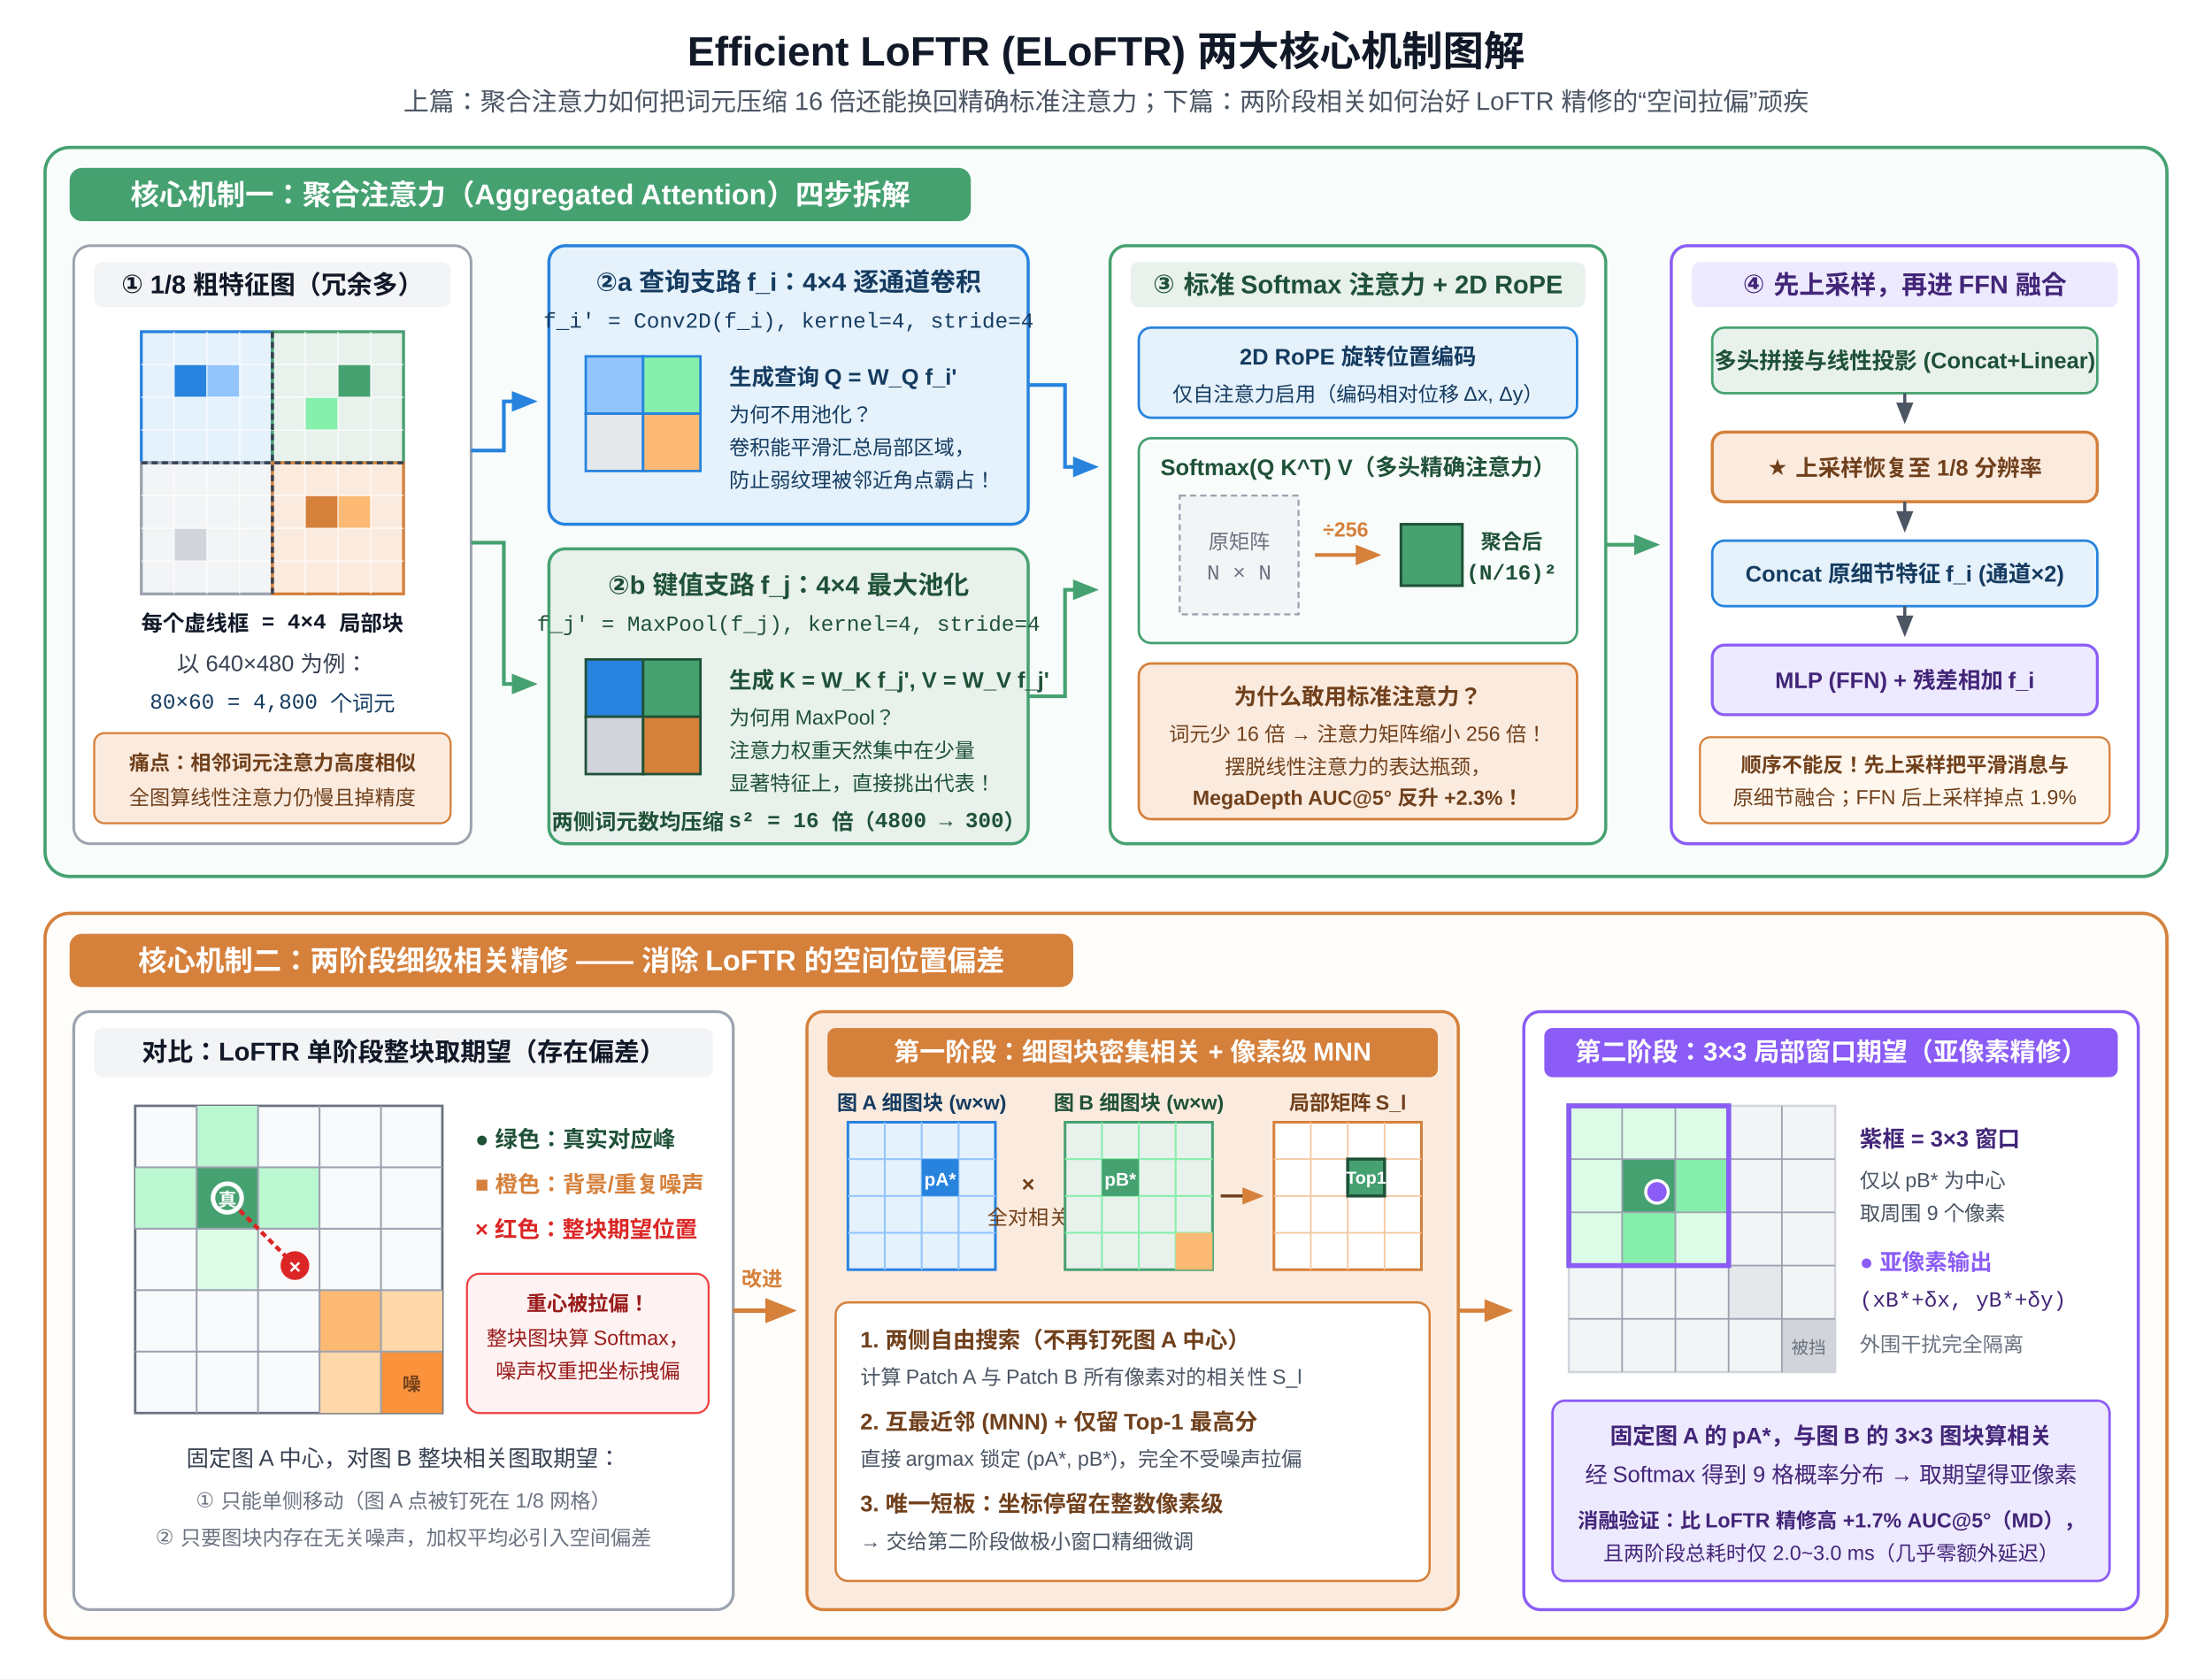
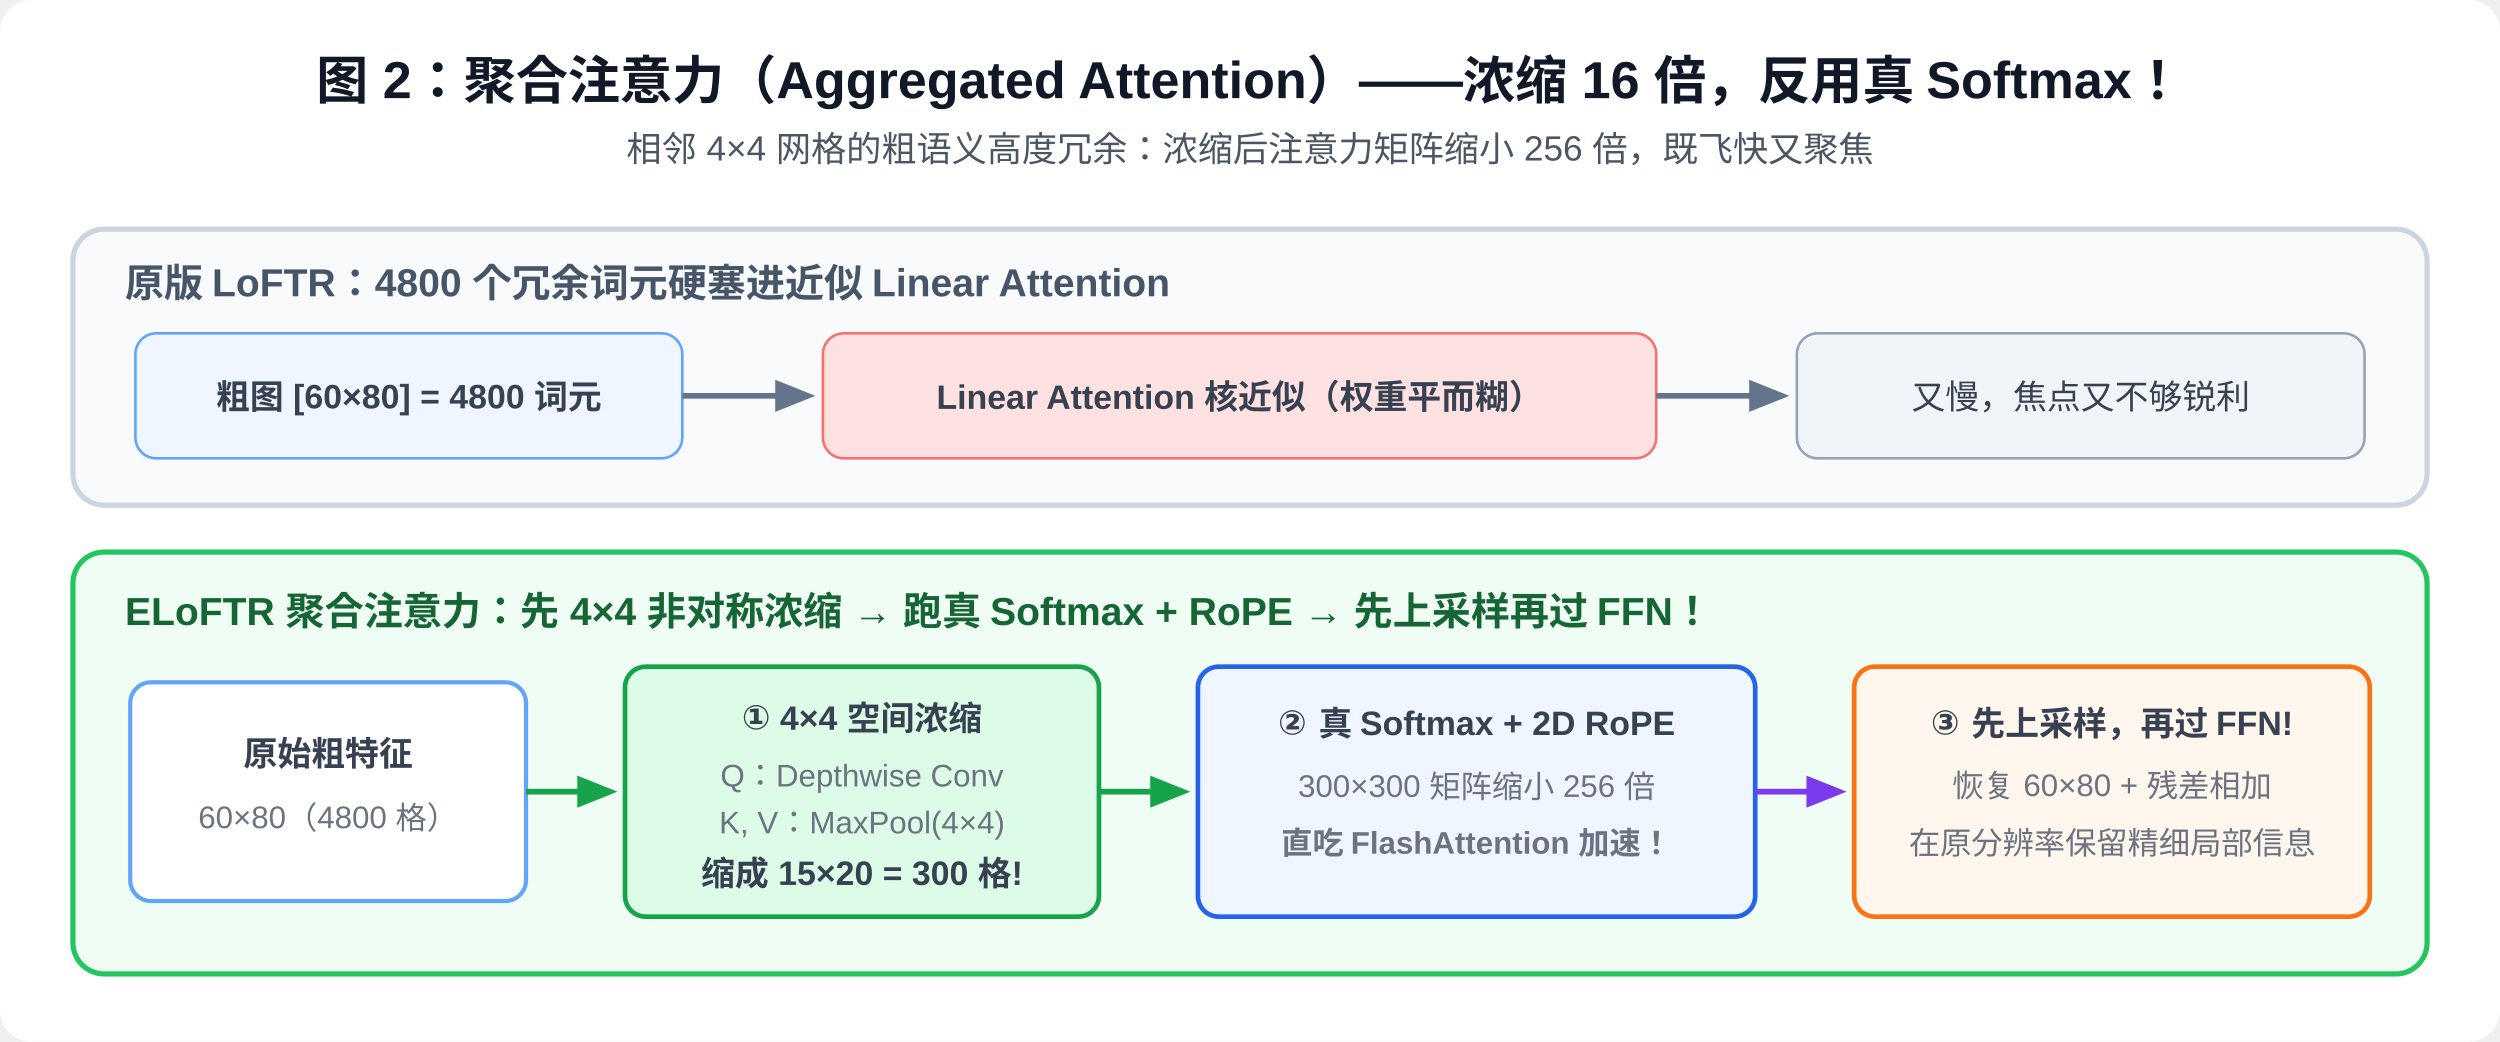
- <svg xmlns="http://www.w3.org/2000/svg" viewBox="0 0 1080 820" width="1080" height="820">
+ <svg xmlns="http://www.w3.org/2000/svg" viewBox="0 0 960 400" width="960" height="400">
  <defs>
-     <marker id="arr" viewBox="0 0 10 10" refX="8" refY="5" markerWidth="7" markerHeight="7" orient="auto-start-reverse">
-       <path d="M 0 1 L 10 5 L 0 9 z" fill="#4B5563" />
+     <style>
+       text { font-family: "Microsoft YaHei", "PingFang SC", "Noto Sans SC", Arial, sans-serif; }
+       .title { font-size: 20px; font-weight: 700; fill: #111827; }
+       .sub { font-size: 13.5px; fill: #4B5563; }
+       .h { font-size: 15px; font-weight: 700; }
+       .b { font-size: 13px; fill: #374151; }
+       .s { font-size: 12px; fill: #6B7280; }
+       .mono { font-family: Consolas, "Courier New", monospace; font-weight: 700; }
+     </style>
+     <marker id="arr-gray" viewBox="0 0 10 10" refX="8" refY="5" markerWidth="7" markerHeight="7" orient="auto-start-reverse">
+       <path d="M 0 1 L 10 5 L 0 9 z" fill="#64748B" />
    </marker>
    <marker id="arr-blue" viewBox="0 0 10 10" refX="8" refY="5" markerWidth="7" markerHeight="7" orient="auto-start-reverse">
-       <path d="M 0 1 L 10 5 L 0 9 z" fill="#2783DE" />
+       <path d="M 0 1 L 10 5 L 0 9 z" fill="#2563EB" />
    </marker>
    <marker id="arr-green" viewBox="0 0 10 10" refX="8" refY="5" markerWidth="7" markerHeight="7" orient="auto-start-reverse">
-       <path d="M 0 1 L 10 5 L 0 9 z" fill="#46A171" />
+       <path d="M 0 1 L 10 5 L 0 9 z" fill="#16A34A" />
    </marker>
    <marker id="arr-orange" viewBox="0 0 10 10" refX="8" refY="5" markerWidth="7" markerHeight="7" orient="auto-start-reverse">
-       <path d="M 0 1 L 10 5 L 0 9 z" fill="#D5803B" />
+       <path d="M 0 1 L 10 5 L 0 9 z" fill="#EA580C" />
    </marker>
    <marker id="arr-purple" viewBox="0 0 10 10" refX="8" refY="5" markerWidth="7" markerHeight="7" orient="auto-start-reverse">
-       <path d="M 0 1 L 10 5 L 0 9 z" fill="#8B5CF6" />
+       <path d="M 0 1 L 10 5 L 0 9 z" fill="#7C3AED" />
    </marker>
-     <style>
-       text { font-family: "Microsoft YaHei", "PingFang SC", Arial, sans-serif; }
-       .main-title { font-size: 20px; font-weight: 700; fill: #111827; }
-       .main-sub { font-size: 12.5px; fill: #4B5563; }
-       .panel-title { font-size: 14px; font-weight: 700; }
-       .box-title { font-size: 12.5px; font-weight: 700; }
-       .txt { font-size: 11px; }
-       .small { font-size: 10px; }
-       .mono { font-size: 10.5px; font-family: Consolas, "Courier New", monospace; }
-     </style>
  </defs>
-   <rect x="0" y="0" width="1080" height="820" fill="#FFFFFF" />
-   <text x="540" y="32" text-anchor="middle" class="main-title">Efficient LoFTR (ELoFTR) 两大核心机制图解</text>
-   <text x="540" y="54" text-anchor="middle" class="main-sub">上篇：聚合注意力如何把词元压缩 16 倍还能换回精确标准注意力；下篇：两阶段相关如何治好 LoFTR 精修的“空间拉偏”顽疾</text>
-   <g id="panel-a">
-     <rect x="22" y="72" width="1036" height="356" rx="12" fill="#F8FCFA" stroke="#46A171" stroke-width="1.6" />
-     <rect x="34" y="82" width="440" height="26" rx="6" fill="#46A171" />
-     <text x="254" y="100" text-anchor="middle" class="panel-title" fill="#FFFFFF">核心机制一：聚合注意力（Aggregated Attention）四步拆解</text>
-     <g id="step-a1">
-       <rect x="36" y="120" width="194" height="292" rx="8" fill="#FFFFFF" stroke="#9CA3AF" stroke-width="1.3" />
-       <rect x="46" y="128" width="174" height="22" rx="4" fill="#F3F4F6" />
-       <text x="133" y="143" text-anchor="middle" class="box-title" fill="#111827">① 1/8 粗特征图（冗余多）</text>
-       <g transform="translate(69, 162)">
-         <rect x="0" y="0" width="128" height="128" fill="#F3F4F6" stroke="#9CA3AF" stroke-width="1.2" />
-         <rect x="0" y="0" width="64" height="64" fill="#E5F2FC" stroke="#2783DE" stroke-width="1.4" />
-         <rect x="16" y="16" width="16" height="16" fill="#2783DE" />
-         <rect x="32" y="16" width="16" height="16" fill="#93C5FD" />
-         <rect x="64" y="0" width="64" height="64" fill="#E8F1EC" stroke="#46A171" stroke-width="1.4" />
-         <rect x="96" y="16" width="16" height="16" fill="#46A171" />
-         <rect x="80" y="32" width="16" height="16" fill="#86EFAC" />
-         <rect x="0" y="64" width="64" height="64" fill="#F3F4F6" stroke="#9CA3AF" stroke-width="1.4" />
-         <rect x="16" y="96" width="16" height="16" fill="#D1D5DB" />
-         <rect x="64" y="64" width="64" height="64" fill="#FBEBDE" stroke="#D5803B" stroke-width="1.4" />
-         <rect x="80" y="80" width="16" height="16" fill="#D5803B" />
-         <rect x="96" y="80" width="16" height="16" fill="#FDBA74" />
-         <path d="M16,0 V128 M32,0 V128 M48,0 V128 M80,0 V128 M96,0 V128 M112,0 V128 M0,16 H128 M0,32 H128 M0,48 H128 M0,80 H128 M0,96 H128 M0,112 H128" stroke="#FFFFFF" stroke-width="0.7" opacity="0.7" />
-         <line x1="64" y1="0" x2="64" y2="128" stroke="#374151" stroke-width="1.5" stroke-dasharray="3,2" />
-         <line x1="0" y1="64" x2="128" y2="64" stroke="#374151" stroke-width="1.5" stroke-dasharray="3,2" />
-       </g>
-       <text x="133" y="308" text-anchor="middle" class="mono" font-weight="700" fill="#111827">每个虚线框 = 4×4 局部块</text>
-       <text x="133" y="328" text-anchor="middle" class="txt" fill="#374151">以 640×480 为例：</text>
-       <text x="133" y="346" text-anchor="middle" class="mono" fill="#153B60">80×60 = 4,800 个词元</text>
-       <rect x="46" y="358" width="174" height="44" rx="5" fill="#FBEBDE" stroke="#D5803B" stroke-width="1" />
-       <text x="133" y="376" text-anchor="middle" class="small" font-weight="700" fill="#70401C">痛点：相邻词元注意力高度相似</text>
-       <text x="133" y="393" text-anchor="middle" class="small" fill="#70401C">全图算线性注意力仍慢且掉精度</text>
-     </g>
-     <path d="M 230 220 L 246 220 L 246 196 L 260 196" fill="none" stroke="#2783DE" stroke-width="1.8" marker-end="url(#arr-blue)" />
-     <path d="M 230 265 L 246 265 L 246 334 L 260 334" fill="none" stroke="#46A171" stroke-width="1.8" marker-end="url(#arr-green)" />
-     <g id="step-a2">
-       <rect x="268" y="120" width="234" height="136" rx="8" fill="#E5F2FC" stroke="#2783DE" stroke-width="1.5" />
-       <text x="385" y="142" text-anchor="middle" class="box-title" fill="#153B60">②a 查询支路 f_i：4×4 逐通道卷积</text>
-       <text x="385" y="160" text-anchor="middle" class="mono" fill="#153B60">f_i' = Conv2D(f_i), kernel=4, stride=4</text>
-       <g transform="translate(286, 174)">
-         <rect x="0" y="0" width="28" height="28" fill="#93C5FD" stroke="#2783DE" stroke-width="1.2" />
-         <rect x="28" y="0" width="28" height="28" fill="#86EFAC" stroke="#2783DE" stroke-width="1.2" />
-         <rect x="0" y="28" width="28" height="28" fill="#E5E7EB" stroke="#2783DE" stroke-width="1.2" />
-         <rect x="28" y="28" width="28" height="28" fill="#FDBA74" stroke="#2783DE" stroke-width="1.2" />
-       </g>
-       <text x="356" y="188" class="txt" font-weight="700" fill="#153B60">生成查询 Q = W_Q f_i'</text>
-       <text x="356" y="206" class="small" fill="#153B60">为何不用池化？</text>
-       <text x="356" y="222" class="small" fill="#153B60">卷积能平滑汇总局部区域，</text>
-       <text x="356" y="238" class="small" fill="#153B60">防止弱纹理被邻近角点霸占！</text>
-       <rect x="268" y="268" width="234" height="144" rx="8" fill="#E8F1EC" stroke="#46A171" stroke-width="1.5" />
-       <text x="385" y="290" text-anchor="middle" class="box-title" fill="#1F5138">②b 键值支路 f_j：4×4 最大池化</text>
-       <text x="385" y="308" text-anchor="middle" class="mono" fill="#1F5138">f_j' = MaxPool(f_j), kernel=4, stride=4</text>
-       <g transform="translate(286, 322)">
-         <rect x="0" y="0" width="28" height="28" fill="#2783DE" stroke="#1F5138" stroke-width="1.2" />
-         <rect x="28" y="0" width="28" height="28" fill="#46A171" stroke="#1F5138" stroke-width="1.2" />
-         <rect x="0" y="28" width="28" height="28" fill="#D1D5DB" stroke="#1F5138" stroke-width="1.2" />
-         <rect x="28" y="28" width="28" height="28" fill="#D5803B" stroke="#1F5138" stroke-width="1.2" />
-       </g>
-       <text x="356" y="336" class="txt" font-weight="700" fill="#1F5138">生成 K = W_K f_j', V = W_V f_j'</text>
-       <text x="356" y="354" class="small" fill="#1F5138">为何用 MaxPool？</text>
-       <text x="356" y="370" class="small" fill="#1F5138">注意力权重天然集中在少量</text>
-       <text x="356" y="386" class="small" fill="#1F5138">显著特征上，直接挑出代表！</text>
-       <text x="385" y="405" text-anchor="middle" class="mono" font-weight="700" fill="#1F5138">两侧词元数均压缩 s² = 16 倍（4800 → 300）</text>
-     </g>
-     <path d="M 502 188 L 520 188 L 520 228 L 534 228" fill="none" stroke="#2783DE" stroke-width="1.8" marker-end="url(#arr-blue)" />
-     <path d="M 502 340 L 520 340 L 520 288 L 534 288" fill="none" stroke="#46A171" stroke-width="1.8" marker-end="url(#arr-green)" />
-     <g id="step-a3">
-       <rect x="542" y="120" width="242" height="292" rx="8" fill="#FFFFFF" stroke="#46A171" stroke-width="1.5" />
-       <rect x="552" y="128" width="222" height="22" rx="4" fill="#E8F1EC" />
-       <text x="663" y="143" text-anchor="middle" class="box-title" fill="#1F5138">③ 标准 Softmax 注意力 + 2D RoPE</text>
-       <rect x="556" y="160" width="214" height="44" rx="6" fill="#E5F2FC" stroke="#2783DE" stroke-width="1.2" />
-       <text x="663" y="178" text-anchor="middle" class="txt" font-weight="700" fill="#153B60">2D RoPE 旋转位置编码</text>
-       <text x="663" y="196" text-anchor="middle" class="small" fill="#153B60">仅自注意力启用（编码相对位移 Δx, Δy）</text>
-       <rect x="556" y="214" width="214" height="100" rx="6" fill="#F8FCFA" stroke="#46A171" stroke-width="1.2" />
-       <text x="663" y="232" text-anchor="middle" class="txt" font-weight="700" fill="#1F5138">Softmax(Q K^T) V（多头精确注意力）</text>
-       <rect x="576" y="242" width="58" height="58" fill="#F3F4F6" stroke="#9CA3AF" stroke-width="1" stroke-dasharray="3,2" />
-       <text x="605" y="268" text-anchor="middle" class="small" fill="#6B7280">原矩阵</text>
-       <text x="605" y="283" text-anchor="middle" class="mono" fill="#6B7280">N × N</text>
-       <line x1="642" y1="271" x2="672" y2="271" stroke="#D5803B" stroke-width="1.8" marker-end="url(#arr-orange)" />
-       <text x="657" y="262" text-anchor="middle" class="small" font-weight="700" fill="#D5803B">÷256</text>
-       <rect x="684" y="256" width="30" height="30" fill="#46A171" stroke="#1F5138" stroke-width="1.3" />
-       <text x="738" y="268" text-anchor="middle" class="small" font-weight="700" fill="#1F5138">聚合后</text>
-       <text x="738" y="283" text-anchor="middle" class="mono" font-weight="700" fill="#1F5138">(N/16)²</text>
-       <rect x="556" y="324" width="214" height="76" rx="6" fill="#FBEBDE" stroke="#D5803B" stroke-width="1.2" />
-       <text x="663" y="344" text-anchor="middle" class="txt" font-weight="700" fill="#70401C">为什么敢用标准注意力？</text>
-       <text x="663" y="362" text-anchor="middle" class="small" fill="#70401C">词元少 16 倍 → 注意力矩阵缩小 256 倍！</text>
-       <text x="663" y="378" text-anchor="middle" class="small" fill="#70401C">摆脱线性注意力的表达瓶颈，</text>
-       <text x="663" y="393" text-anchor="middle" class="small" font-weight="700" fill="#70401C">MegaDepth AUC@5° 反升 +2.3%！</text>
-     </g>
-     <line x1="784" y1="266" x2="808" y2="266" stroke="#46A171" stroke-width="1.8" marker-end="url(#arr-green)" />
-     <g id="step-a4">
-       <rect x="816" y="120" width="228" height="292" rx="8" fill="#FFFFFF" stroke="#8B5CF6" stroke-width="1.5" />
-       <rect x="826" y="128" width="208" height="22" rx="4" fill="#EDE9FE" />
-       <text x="930" y="143" text-anchor="middle" class="box-title" fill="#422578">④ 先上采样，再进 FFN 融合</text>
-       <rect x="836" y="160" width="188" height="32" rx="6" fill="#E8F1EC" stroke="#46A171" stroke-width="1.2" />
-       <text x="930" y="180" text-anchor="middle" class="txt" font-weight="700" fill="#1F5138">多头拼接与线性投影 (Concat+Linear)</text>
-       <line x1="930" y1="192" x2="930" y2="205" stroke="#4B5563" stroke-width="1.5" marker-end="url(#arr)" />
-       <rect x="836" y="211" width="188" height="34" rx="6" fill="#FBEBDE" stroke="#D5803B" stroke-width="1.5" />
-       <text x="930" y="232" text-anchor="middle" class="txt" font-weight="700" fill="#70401C">★ 上采样恢复至 1/8 分辨率</text>
-       <line x1="930" y1="245" x2="930" y2="258" stroke="#4B5563" stroke-width="1.5" marker-end="url(#arr)" />
-       <rect x="836" y="264" width="188" height="32" rx="6" fill="#E5F2FC" stroke="#2783DE" stroke-width="1.2" />
-       <text x="930" y="284" text-anchor="middle" class="txt" font-weight="700" fill="#153B60">Concat 原细节特征 f_i (通道×2)</text>
-       <line x1="930" y1="296" x2="930" y2="309" stroke="#4B5563" stroke-width="1.5" marker-end="url(#arr)" />
-       <rect x="836" y="315" width="188" height="34" rx="6" fill="#EDE9FE" stroke="#8B5CF6" stroke-width="1.4" />
-       <text x="930" y="336" text-anchor="middle" class="txt" font-weight="700" fill="#422578">MLP (FFN) + 残差相加 f_i</text>
-       <rect x="830" y="360" width="200" height="42" rx="5" fill="#FFF7ED" stroke="#D5803B" stroke-width="1" />
-       <text x="930" y="377" text-anchor="middle" class="small" font-weight="700" fill="#70401C">顺序不能反！先上采样把平滑消息与</text>
-       <text x="930" y="393" text-anchor="middle" class="small" fill="#70401C">原细节融合；FFN 后上采样掉点 1.9%</text>
-     </g>
-   </g>
-   <g id="panel-b">
-     <rect x="22" y="446" width="1036" height="354" rx="12" fill="#FFFDF9" stroke="#D5803B" stroke-width="1.6" />
-     <rect x="34" y="456" width="490" height="26" rx="6" fill="#D5803B" />
-     <text x="279" y="474" text-anchor="middle" class="panel-title" fill="#FFFFFF">核心机制二：两阶段细级相关精修 —— 消除 LoFTR 的空间位置偏差</text>
-     <g id="loftr-bias">
-       <rect x="36" y="494" width="322" height="292" rx="8" fill="#FFFFFF" stroke="#9CA3AF" stroke-width="1.4" />
-       <rect x="46" y="502" width="302" height="24" rx="4" fill="#F3F4F6" />
-       <text x="197" y="518" text-anchor="middle" class="box-title" fill="#111827">对比：LoFTR 单阶段整块取期望（存在偏差）</text>
-       <g transform="translate(66, 540)">
-         <rect x="0" y="0" width="150" height="150" fill="#F9FAFB" stroke="#6B7280" stroke-width="1.2" />
-         <rect x="30" y="30" width="30" height="30" fill="#46A171" />
-         <rect x="0" y="30" width="30" height="30" fill="#BBF7D0" />
-         <rect x="60" y="30" width="30" height="30" fill="#BBF7D0" />
-         <rect x="30" y="0" width="30" height="30" fill="#BBF7D0" />
-         <rect x="30" y="60" width="30" height="30" fill="#DCFCE7" />
-         <rect x="90" y="90" width="30" height="30" fill="#FDBA74" />
-         <rect x="120" y="90" width="30" height="30" fill="#FED7AA" />
-         <rect x="90" y="120" width="30" height="30" fill="#FED7AA" />
-         <rect x="120" y="120" width="30" height="30" fill="#FB923C" />
-         <path d="M30,0 V150 M60,0 V150 M90,0 V150 M120,0 V150 M0,30 H150 M0,60 H150 M0,90 H150 M0,120 H150" stroke="#9CA3AF" stroke-width="0.9" />
-         <circle cx="45" cy="45" r="7" fill="none" stroke="#FFFFFF" stroke-width="2.2" />
-         <text x="45" y="49" text-anchor="middle" font-size="9" font-weight="700" fill="#FFFFFF">真</text>
-         <text x="135" y="139" text-anchor="middle" font-size="9" font-weight="700" fill="#70401C">噪</text>
-         <line x1="51" y1="51" x2="74" y2="74" stroke="#DC2626" stroke-width="2" stroke-dasharray="3,2" />
-         <circle cx="78" cy="78" r="7" fill="#DC2626" />
-         <text x="78" y="82" text-anchor="middle" font-size="10" font-weight="700" fill="#FFFFFF">×</text>
-       </g>
-       <text x="232" y="560" class="txt" font-weight="700" fill="#1F5138">● 绿色：真实对应峰</text>
-       <text x="232" y="582" class="txt" font-weight="700" fill="#D5803B">■ 橙色：背景/重复噪声</text>
-       <text x="232" y="604" class="txt" font-weight="700" fill="#DC2626">× 红色：整块期望位置</text>
-       <rect x="228" y="622" width="118" height="68" rx="6" fill="#FEF2F2" stroke="#EF4444" stroke-width="1" />
-       <text x="287" y="640" text-anchor="middle" class="small" font-weight="700" fill="#991B1B">重心被拉偏！</text>
-       <text x="287" y="657" text-anchor="middle" class="small" fill="#991B1B">整块图块算 Softmax，</text>
-       <text x="287" y="673" text-anchor="middle" class="small" fill="#991B1B">噪声权重把坐标拽偏</text>
-       <text x="197" y="716" text-anchor="middle" class="txt" fill="#374151">固定图 A 中心，对图 B 整块相关图取期望：</text>
-       <text x="197" y="736" text-anchor="middle" class="small" fill="#6B7280">① 只能单侧移动（图 A 点被钉死在 1/8 网格）</text>
-       <text x="197" y="754" text-anchor="middle" class="small" fill="#6B7280">② 只要图块内存在无关噪声，加权平均必引入空间偏差</text>
-     </g>
-     <line x1="358" y1="640" x2="386" y2="640" stroke="#D5803B" stroke-width="2.2" marker-end="url(#arr-orange)" />
-     <text x="372" y="628" text-anchor="middle" class="small" font-weight="700" fill="#D5803B">改进</text>
-     <g id="eloftr-s1">
-       <rect x="394" y="494" width="318" height="292" rx="8" fill="#FBEBDE" stroke="#D5803B" stroke-width="1.5" />
-       <rect x="404" y="502" width="298" height="24" rx="4" fill="#D5803B" />
-       <text x="553" y="518" text-anchor="middle" class="box-title" fill="#FFFFFF">第一阶段：细图块密集相关 + 像素级 MNN</text>
-       <g transform="translate(414, 548)">
-         <text x="36" y="-6" text-anchor="middle" class="small" font-weight="700" fill="#153B60">图 A 细图块 (w×w)</text>
-         <rect x="0" y="0" width="72" height="72" fill="#E5F2FC" stroke="#2783DE" stroke-width="1.3" />
-         <path d="M18,0 V72 M36,0 V72 M54,0 V72 M0,18 H72 M0,36 H72 M0,54 H72" stroke="#93C5FD" stroke-width="0.9" />
-         <rect x="36" y="18" width="18" height="18" fill="#2783DE" />
-         <text x="45" y="31" text-anchor="middle" font-size="9" font-weight="700" fill="#FFFFFF">pA*</text>
-       </g>
-       <text x="502" y="582" text-anchor="middle" class="txt" font-weight="700" fill="#70401C">×</text>
-       <text x="502" y="598" text-anchor="middle" class="small" fill="#70401C">全对相关</text>
-       <g transform="translate(520, 548)">
-         <text x="36" y="-6" text-anchor="middle" class="small" font-weight="700" fill="#1F5138">图 B 细图块 (w×w)</text>
-         <rect x="0" y="0" width="72" height="72" fill="#E8F1EC" stroke="#46A171" stroke-width="1.3" />
-         <path d="M18,0 V72 M36,0 V72 M54,0 V72 M0,18 H72 M0,36 H72 M0,54 H72" stroke="#86EFAC" stroke-width="0.9" />
-         <rect x="18" y="18" width="18" height="18" fill="#46A171" />
-         <text x="27" y="31" text-anchor="middle" font-size="9" font-weight="700" fill="#FFFFFF">pB*</text>
-         <rect x="54" y="54" width="18" height="18" fill="#FDBA74" />
-       </g>
-       <line x1="596" y1="584" x2="615" y2="584" stroke="#70401C" stroke-width="1.5" marker-end="url(#arr-orange)" />
-       <g transform="translate(622, 548)">
-         <text x="36" y="-6" text-anchor="middle" class="small" font-weight="700" fill="#70401C">局部矩阵 S_l</text>
-         <rect x="0" y="0" width="72" height="72" fill="#FFFFFF" stroke="#D5803B" stroke-width="1.3" />
-         <path d="M18,0 V72 M36,0 V72 M54,0 V72 M0,18 H72 M0,36 H72 M0,54 H72" stroke="#F3C8A0" stroke-width="0.8" />
-         <rect x="36" y="18" width="18" height="18" fill="#46A171" stroke="#1F5138" stroke-width="1.5" />
-         <text x="45" y="30" text-anchor="middle" font-size="8.5" font-weight="700" fill="#FFFFFF">Top1</text>
-       </g>
-       <rect x="408" y="636" width="290" height="136" rx="6" fill="#FFFFFF" stroke="#D5803B" stroke-width="1.1" />
-       <text x="420" y="658" class="txt" font-weight="700" fill="#70401C">1. 两侧自由搜索（不再钉死图 A 中心）</text>
-       <text x="420" y="676" class="small" fill="#4B5563">计算 Patch A 与 Patch B 所有像素对的相关性 S_l</text>
-       <text x="420" y="698" class="txt" font-weight="700" fill="#70401C">2. 互最近邻 (MNN) + 仅留 Top-1 最高分</text>
-       <text x="420" y="716" class="small" fill="#4B5563">直接 argmax 锁定 (pA*, pB*)，完全不受噪声拉偏</text>
-       <text x="420" y="738" class="txt" font-weight="700" fill="#70401C">3. 唯一短板：坐标停留在整数像素级</text>
-       <text x="420" y="756" class="small" fill="#4B5563">→ 交给第二阶段做极小窗口精细微调</text>
-     </g>
-     <line x1="712" y1="640" x2="736" y2="640" stroke="#D5803B" stroke-width="2" marker-end="url(#arr-orange)" />
-     <g id="eloftr-s2">
-       <rect x="744" y="494" width="300" height="292" rx="8" fill="#FFFFFF" stroke="#8B5CF6" stroke-width="1.5" />
-       <rect x="754" y="502" width="280" height="24" rx="4" fill="#8B5CF6" />
-       <text x="894" y="518" text-anchor="middle" class="box-title" fill="#FFFFFF">第二阶段：3×3 局部窗口期望（亚像素精修）</text>
-       <g transform="translate(766, 540)">
-         <rect x="0" y="0" width="130" height="130" fill="#F3F4F6" stroke="#D1D5DB" stroke-width="1.1" />
-         <rect x="78" y="78" width="26" height="26" fill="#E5E7EB" />
-         <rect x="104" y="104" width="26" height="26" fill="#D1D5DB" />
-         <text x="117" y="121" text-anchor="middle" font-size="8.5" fill="#6B7280">被挡</text>
-         <rect x="0" y="0" width="78" height="78" fill="#DCFCE7" stroke="#46A171" stroke-width="2.2" />
-         <rect x="26" y="26" width="26" height="26" fill="#46A171" />
-         <rect x="52" y="26" width="26" height="26" fill="#86EFAC" />
-         <rect x="26" y="52" width="26" height="26" fill="#86EFAC" />
-         <path d="M26,0 V130 M52,0 V130 M78,0 V130 M104,0 V130 M0,26 H130 M0,52 H130 M0,78 H130 M0,104 H130" stroke="#9CA3AF" stroke-width="0.8" />
-         <rect x="0" y="0" width="78" height="78" fill="none" stroke="#8B5CF6" stroke-width="2.4" />
-         <circle cx="43" cy="42" r="5.5" fill="#8B5CF6" stroke="#FFFFFF" stroke-width="1.5" />
-       </g>
-       <text x="908" y="560" class="txt" font-weight="700" fill="#422578">紫框 = 3×3 窗口</text>
-       <text x="908" y="580" class="small" fill="#4B5563">仅以 pB* 为中心</text>
-       <text x="908" y="596" class="small" fill="#4B5563">取周围 9 个像素</text>
-       <text x="908" y="620" class="txt" font-weight="700" fill="#8B5CF6">● 亚像素输出</text>
-       <text x="908" y="638" class="mono" fill="#422578">(xB*+δx, yB*+δy)</text>
-       <text x="908" y="660" class="small" fill="#6B7280">外围干扰完全隔离</text>
-       <rect x="758" y="684" width="272" height="88" rx="6" fill="#EDE9FE" stroke="#8B5CF6" stroke-width="1.2" />
-       <text x="894" y="705" text-anchor="middle" class="txt" font-weight="700" fill="#422578">固定图 A 的 pA*，与图 B 的 3×3 图块算相关</text>
-       <text x="894" y="724" text-anchor="middle" class="txt" fill="#422578">经 Softmax 得到 9 格概率分布 → 取期望得亚像素</text>
-       <text x="894" y="746" text-anchor="middle" class="small" font-weight="700" fill="#422578">消融验证：比 LoFTR 精修高 +1.7% AUC@5°（MD），</text>
-       <text x="894" y="762" text-anchor="middle" class="small" fill="#422578">且两阶段总耗时仅 2.0~3.0 ms（几乎零额外延迟）</text>
-     </g>
-   </g>
+   <rect width="960" height="400" fill="#FFFFFF" rx="12" />
+   <text x="480" y="38" text-anchor="middle" class="title">图 2：聚合注意力（Aggregated Attention）——浓缩 16 倍，反用真 Softmax！</text>
+   <text x="480" y="62" text-anchor="middle" class="sub">相邻 4×4 网格的粗语义高度冗余：浓缩后注意力矩阵缩小 256 倍，既飞快又聚焦</text>
+   <rect x="28" y="88" width="904" height="106" rx="12" fill="#F8FAFC" stroke="#CBD5E1" stroke-width="2" />
+   <text x="48" y="114" class="h" fill="#475569">原版 LoFTR：4800 个冗余词元硬塞进近似 Linear Attention</text>
+   <rect x="52" y="128" width="210" height="48" rx="8" fill="#EFF6FF" stroke="#60A5FA" />
+   <text x="157" y="157" text-anchor="middle" class="b" fill="#1D4ED8" font-weight="700">粗图 [60×80] = 4800 词元</text>
+   <line x1="262" y1="152" x2="310" y2="152" stroke="#64748B" stroke-width="2.2" marker-end="url(#arr-gray)" />
+   <rect x="316" y="128" width="320" height="48" rx="8" fill="#FEE2E2" stroke="#F87171" />
+   <text x="476" y="157" text-anchor="middle" class="b" fill="#991B1B" font-weight="700">Linear Attention 核近似（权重平而糊）</text>
+   <line x1="636" y1="152" x2="684" y2="152" stroke="#64748B" stroke-width="2.2" marker-end="url(#arr-gray)" />
+   <rect x="690" y="128" width="218" height="48" rx="8" fill="#F1F5F9" stroke="#94A3B8" />
+   <text x="799" y="157" text-anchor="middle" class="b" fill="#475569">又慢，焦点又不够锐利</text>
+   <rect x="28" y="212" width="904" height="162" rx="12" fill="#F0FDF4" stroke="#22C55E" stroke-width="2" />
+   <text x="48" y="240" class="h" fill="#166534">ELoFTR 聚合注意力：先 4×4 非对称浓缩 → 跑真 Softmax + RoPE → 先上采样再过 FFN！</text>
+   <rect x="50" y="262" width="152" height="84" rx="8" fill="#FFFFFF" stroke="#60A5FA" stroke-width="1.6" />
+   <text x="126" y="294" text-anchor="middle" class="b" fill="#1D4ED8" font-weight="700">原始粗特征</text>
+   <text x="126" y="318" text-anchor="middle" class="s">60×80（4800 格）</text>
+   <line x1="202" y1="304" x2="234" y2="304" stroke="#16A34A" stroke-width="2.2" marker-end="url(#arr-green)" />
+   <rect x="240" y="256" width="182" height="96" rx="8" fill="#DCFCE7" stroke="#16A34A" stroke-width="1.8" />
+   <text x="331" y="280" text-anchor="middle" class="b" fill="#14532D" font-weight="700">① 4×4 空间浓缩</text>
+   <text x="331" y="302" text-anchor="middle" class="s" fill="#166534">Q：Depthwise Conv</text>
+   <text x="331" y="320" text-anchor="middle" class="s" fill="#166534">K, V：MaxPool(4×4)</text>
+   <text x="331" y="340" text-anchor="middle" class="b" fill="#C2410C" font-weight="700">缩成 15×20 = 300 格!</text>
+   <line x1="422" y1="304" x2="454" y2="304" stroke="#16A34A" stroke-width="2.2" marker-end="url(#arr-green)" />
+   <rect x="460" y="256" width="214" height="96" rx="8" fill="#EFF6FF" stroke="#2563EB" stroke-width="1.8" />
+   <text x="567" y="282" text-anchor="middle" class="b" fill="#1E3A8A" font-weight="700">② 真 Softmax + 2D RoPE</text>
+   <text x="567" y="306" text-anchor="middle" class="s" fill="#1D4ED8">300×300 矩阵缩小 256 倍</text>
+   <text x="567" y="328" text-anchor="middle" class="s" fill="#15803D" font-weight="700">直吃 FlashAttention 加速！</text>
+   <line x1="674" y1="304" x2="706" y2="304" stroke="#7C3AED" stroke-width="2.2" marker-end="url(#arr-purple)" />
+   <rect x="712" y="256" width="198" height="96" rx="8" fill="#FFF7ED" stroke="#F97316" stroke-width="1.8" />
+   <text x="811" y="282" text-anchor="middle" class="b" fill="#9A3412" font-weight="700">③ 先上采样，再过 FFN!</text>
+   <text x="811" y="306" text-anchor="middle" class="s" fill="#C2410C">恢复 60×80 + 残差相加</text>
+   <text x="811" y="328" text-anchor="middle" class="s">在原分辨率保留精细局部信息</text>
</svg>
